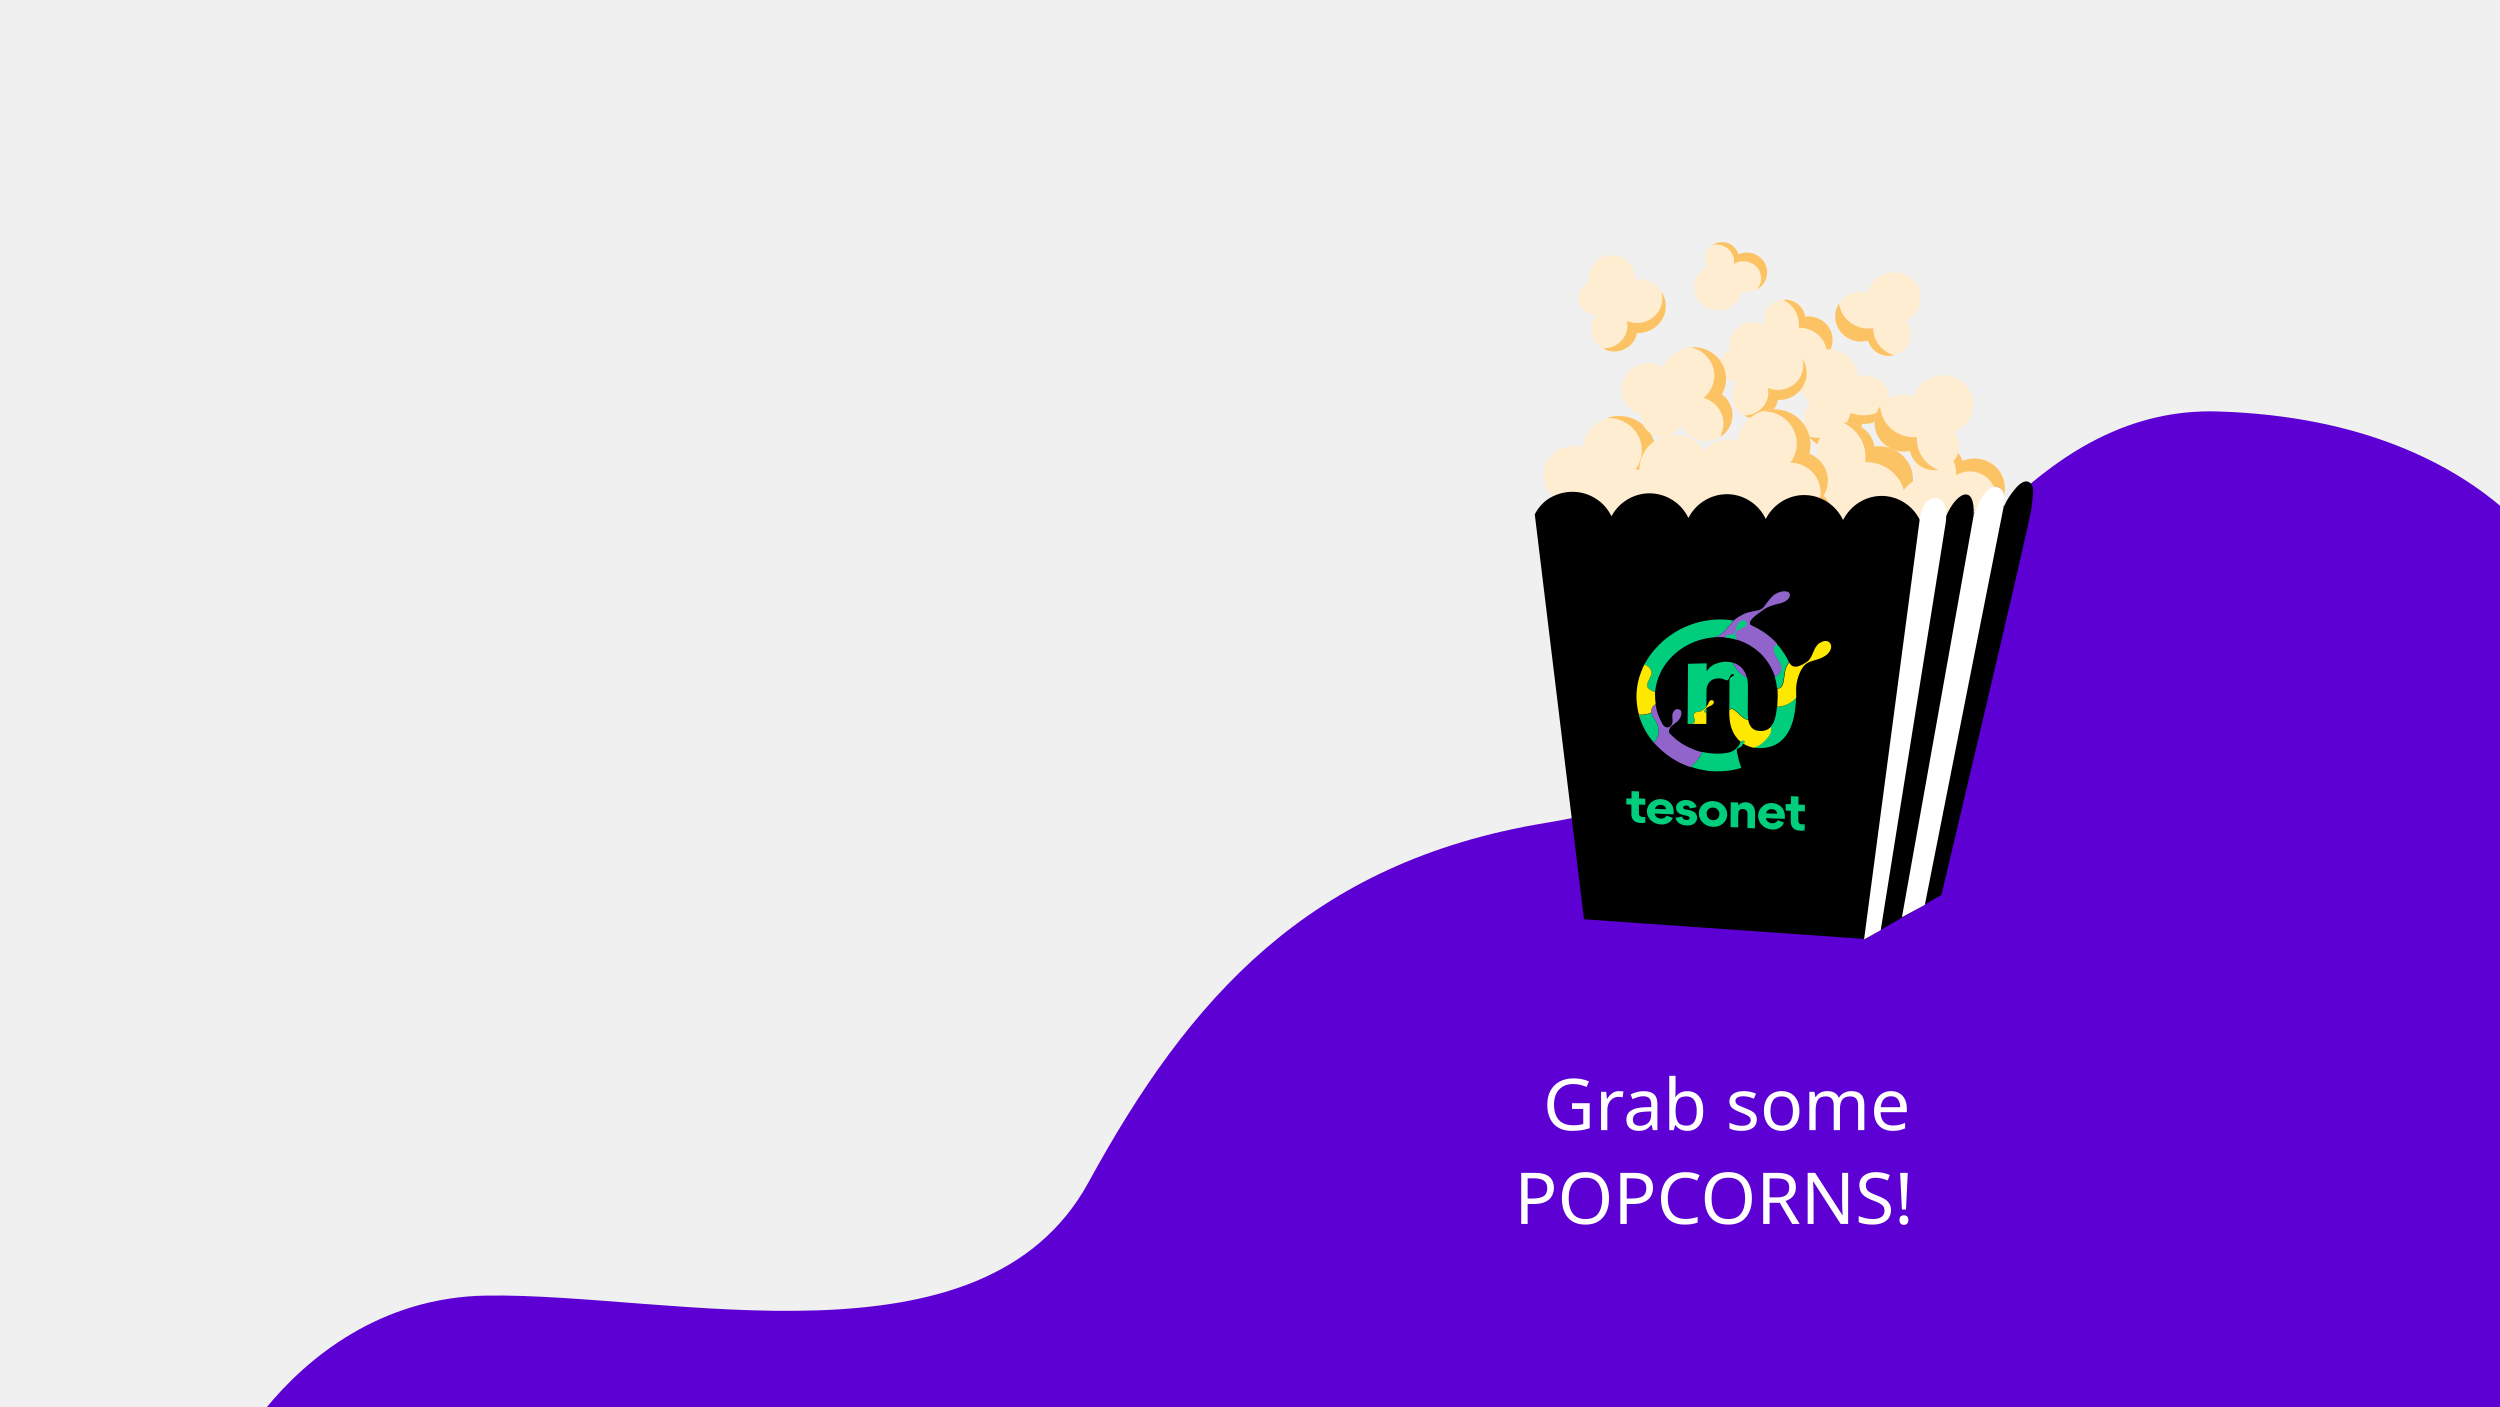
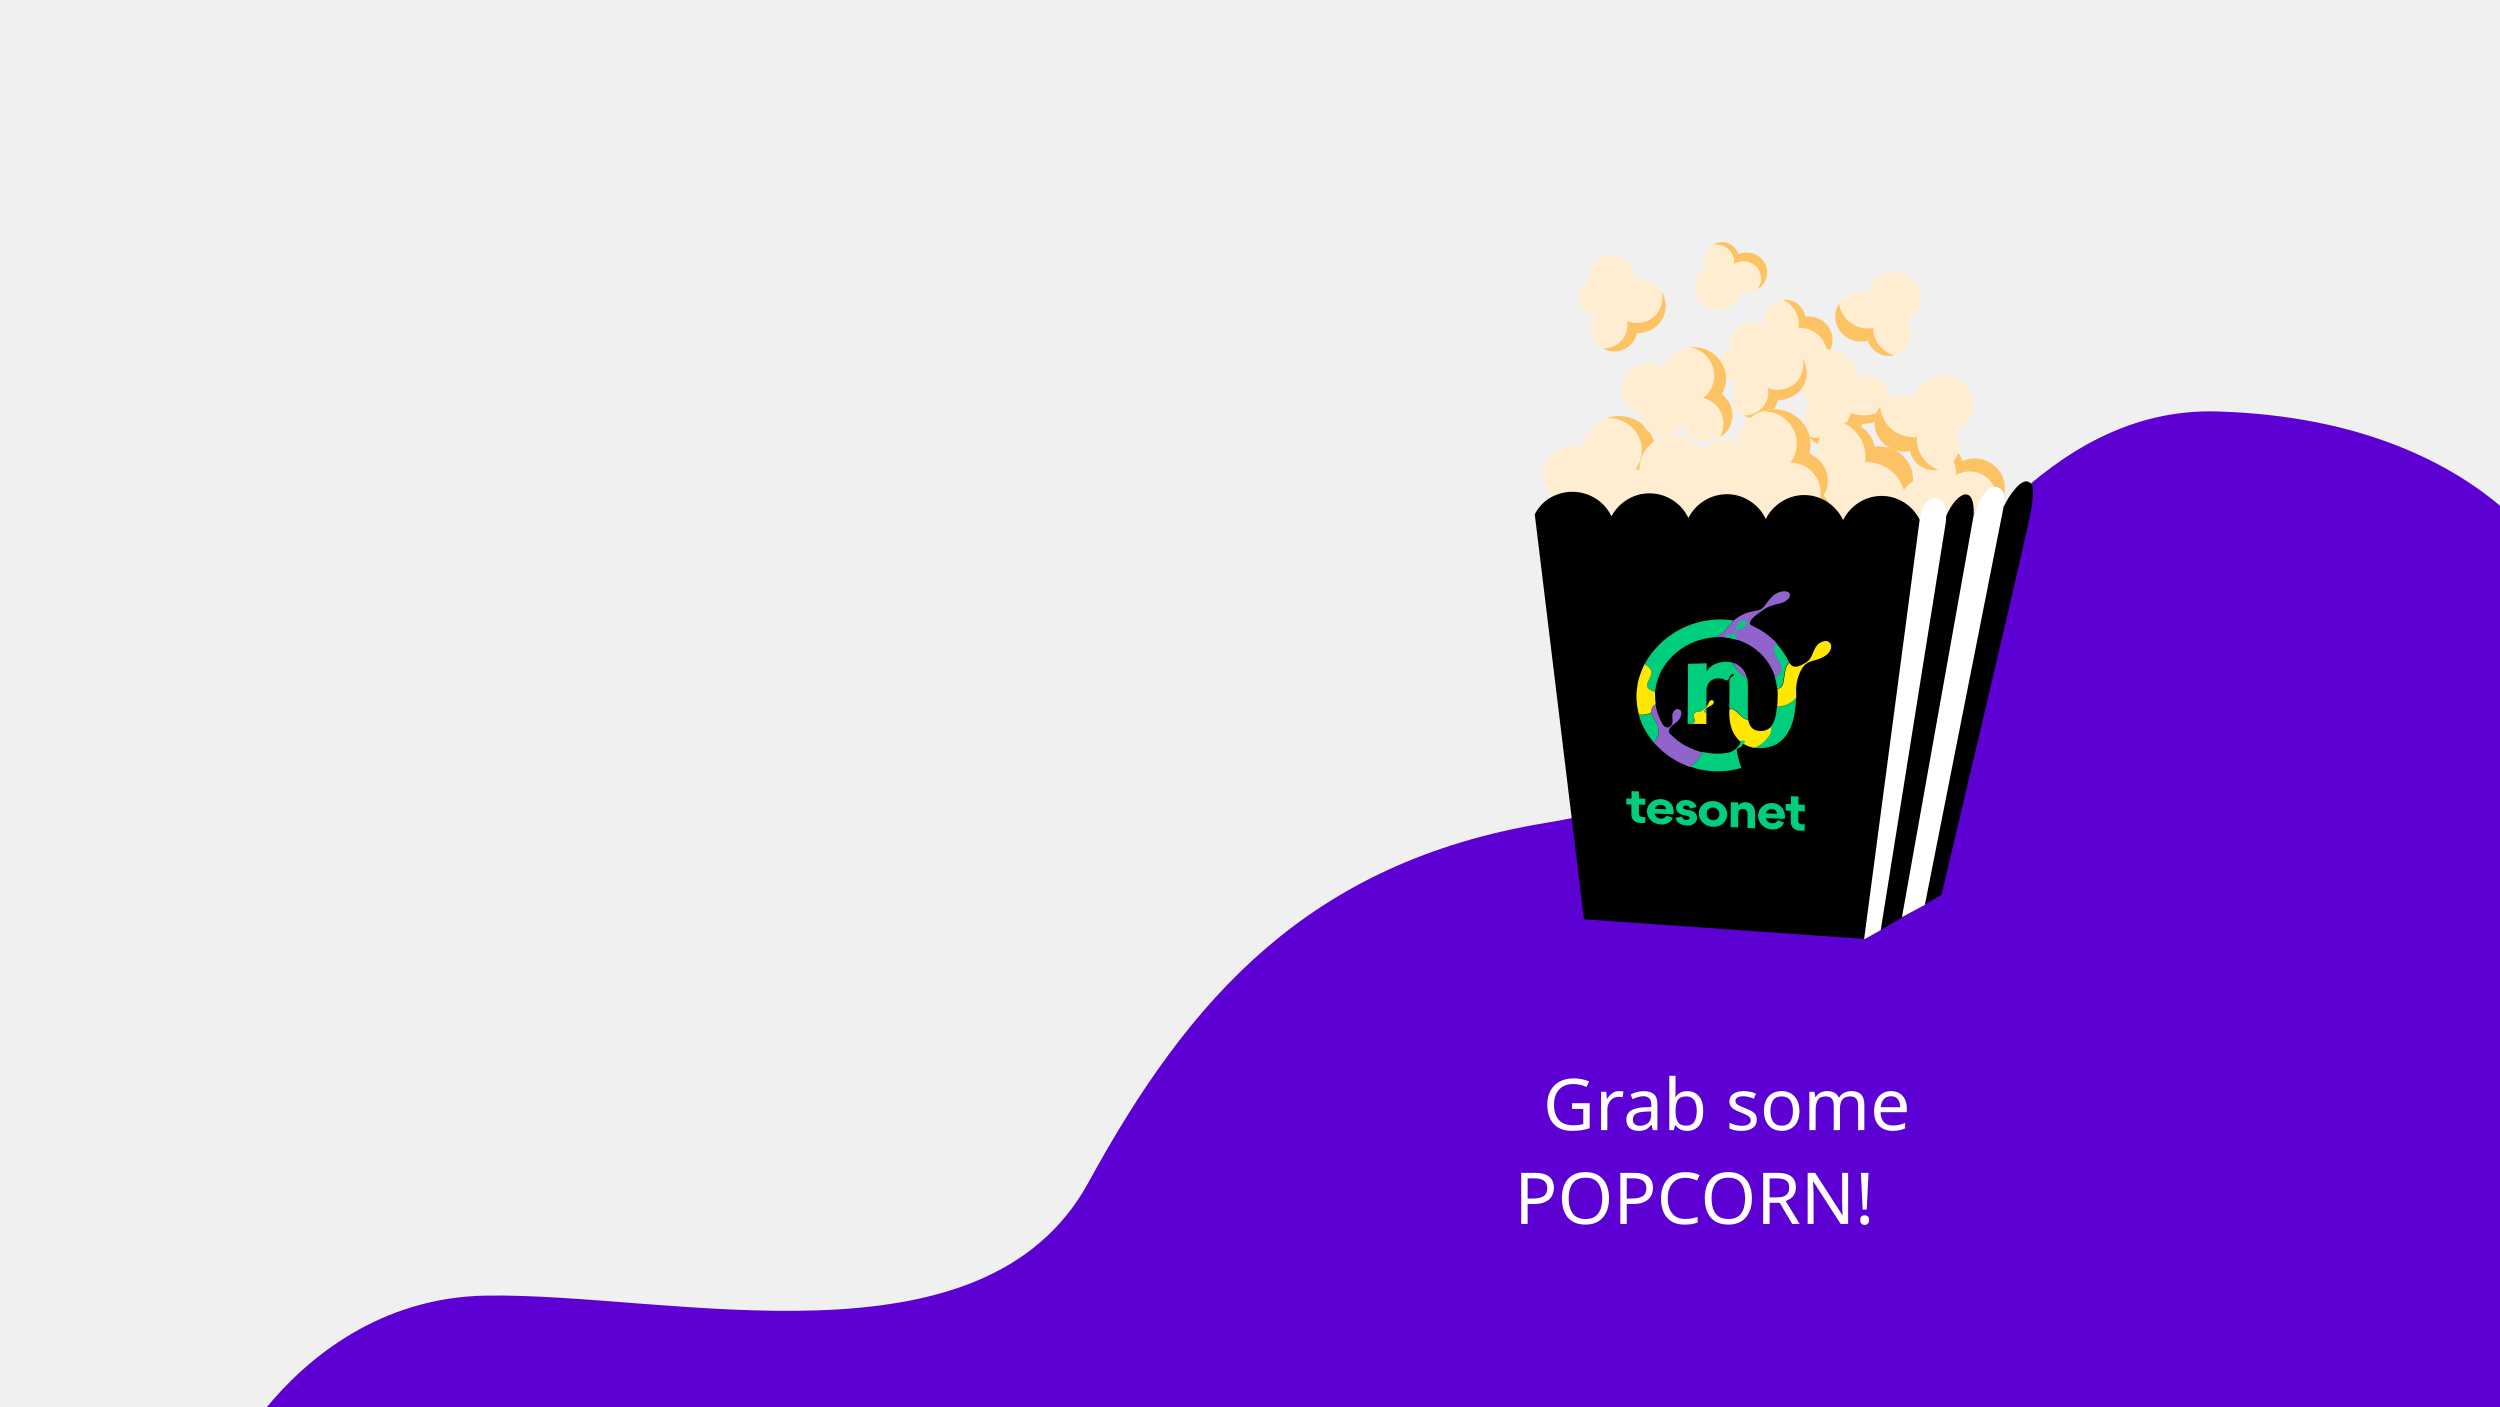
<svg xmlns="http://www.w3.org/2000/svg" version="1.1" id="Layer_1" x="0px" y="0px" viewBox="0 0 1920 1080" style="enable-background:new 0 0 1920 1080;" xml:space="preserve">
  <style type="text/css">
	.st0{fill:#FFFFFF;}
	.st1{fill:#5C00D3;}
	.st2{font-family:'GorditaBold';}
	.st3{font-size:54.915px;}
	.st4{fill:#FFEDD2;}
	.st5{fill:#FCC365;}
	.st6{fill:#00CE7C;}
	.st7{fill:#FFE800;}
	.st8{fill:#9164CC;}
	.st9{fill:#282828;stroke:#FFFFFF;stroke-miterlimit:10;}
	.st10{fill:none;}
	.st11{font-family:'GorditaRegular';}
	.st12{font-size:18px;}
	.st13{fill:#39E28D;}
	.st14{font-family:'GorditaMedium';}
	.st15{font-size:24px;}
	.st16{fill:#47B877;}
	.st17{fill:#7C00FF;}
</style>
  <path class="st1" d="M1923,390.9c-38.6-33.4-107.1-71.5-220-74.9c-132.8-3.9-207.1,131.1-261,180c-53.9,48.9-110.8,112.2-255,136  c-182,30-274,135-351,276c-81,148.3-320,85-462,87c-81.5,1.1-138,47.5-170.2,87H1923V390.9z" />
  <text transform="matrix(1 0 0 1 1162.965 867.9561)">
    <tspan x="22" y="0" class="st0 st2 st3">Grab some</tspan>
-     <tspan x="0" y="72" class="st0 st2 st3">POPCORNS!</tspan>
+     <tspan x="0" y="72" class="st0 st2 st3">POPCORN!</tspan>
  </text>
  <g>
    <g>
      <g>
        <path class="st4" d="M1386.3,243.1c-0.4-2.9-1.7-5.7-3.9-8c-5.8-6.3-15.8-6.8-22.3-1.2c-5.8,5-6.9,13.3-2.9,19.5     c-2.4,0.8-4.7,2-6.7,3.8c-7.9,6.9-8.5,18.6-1.5,26.2c7.1,7.6,19.2,8.3,27.1,1.4c2.4-2.1,4.1-4.7,5.2-7.4     c6.5,2.8,14.3,1.8,19.9-3.1c7.6-6.6,8.3-18,1.4-25.4C1398.4,244.3,1392.2,242.4,1386.3,243.1z" />
        <path class="st5" d="M1402.7,249c-4.3-4.6-10.4-6.6-16.3-5.8c-0.4-2.9-1.7-5.7-3.9-8c-3.5-3.8-8.5-5.5-13.3-5     c2.5,1.1,4.9,2.8,6.9,5c4.3,4.7,6,10.7,5.3,16.5c6-0.1,12,2.2,16.4,6.9c3.7,4,5.5,9.1,5.4,14.1     C1408.9,265.8,1408.9,255.7,1402.7,249z" />
      </g>
      <g>
        <path class="st4" d="M1430.2,325.5c3.6,0.4,7.4-0.2,10.8-1.9c9.4-4.6,13.2-15.8,8.4-24.9c-4.3-8.1-13.8-11.9-22.5-9.4     c-0.2-3-1-5.9-2.5-8.7c-5.8-11.1-19.7-15.5-31.2-9.9c-11.4,5.6-16,19.1-10.2,30.2c1.8,3.4,4.3,6.1,7.3,8.2     c-5.3,6.5-6.6,15.6-2.5,23.5c5.6,10.7,19.1,15,30.2,9.6C1424.9,338.8,1429.2,332.4,1430.2,325.5z" />
        <path class="st5" d="M1418,342.1c6.9-3.4,11.2-9.8,12.1-16.7c3.6,0.4,7.4-0.2,10.8-1.9c5.6-2.8,9.3-7.9,10.2-13.5     c-2.2,2.5-4.9,4.7-8.1,6.3c-7,3.4-14.8,3.5-21.6,0.8c-1.7,6.8-6.4,13-13.4,16.4c-6,3-12.6,3.4-18.6,1.8     C1395.8,344,1407.9,347.1,1418,342.1z" />
      </g>
      <g>
        <path class="st4" d="M1365.4,307.2c1.8,0.1,3.6-0.1,5.4-0.5c11.5-2.5,18.8-13.6,16.2-24.8c-2.4-10.4-12.6-17.2-23.3-16     c0.2-1.7,0.1-3.5-0.4-5.3c-2.1-9.2-11.6-14.9-21-12.8c-9.5,2.1-15.4,11.1-13.3,20.3c-6.1,2.3-9.7,8.6-8.3,14.9     c1.5,6.4,7.7,10.6,14.2,10c-3.7,4-5.4,9.5-4.1,15.1c2.1,9.2,11.6,14.9,21,12.8C1359.1,319.3,1364.2,313.8,1365.4,307.2z      M1344.7,287.6c0,0-0.1,0-0.1,0c0,0,0.1-0.1,0.1-0.1C1344.7,287.6,1344.7,287.6,1344.7,287.6z" />
        <g>
          <path class="st5" d="M1351.9,320.9c7.2-1.6,12.3-7.1,13.5-13.7c1.8,0.1,3.6-0.1,5.4-0.5c11.5-2.5,18.8-13.6,16.2-24.8      c-0.6-2.4-1.6-4.7-2.9-6.7c0.1,0.4,0.2,0.8,0.3,1.2c2.4,10.2-4.2,20.3-14.7,22.6c-4.2,0.9-8.3,0.5-12-1.1      c2,9.3-4.1,18.4-13.7,20.6c-1.1,0.2-2.2,0.4-3.3,0.4c-0.3,0.1-0.7,0.3-1,0.4C1343.3,321.2,1347.6,321.9,1351.9,320.9z" />
        </g>
      </g>
      <g>
        <path class="st4" d="M1439.5,343c-0.6-4.1-2.4-8-5.4-11.3c-8.2-8.9-22.3-9.6-31.4-1.7c-8.2,7.1-9.6,18.7-4.1,27.4     c-3.4,1.1-6.6,2.9-9.4,5.3c-11.1,9.6-12,26.2-2.1,36.9c9.9,10.8,27,11.7,38.1,2c3.4-3,5.8-6.5,7.3-10.4c9.1,3.9,20.1,2.5,28-4.3     c10.8-9.3,11.7-25.4,2-35.8C1456.5,344.7,1447.8,341.9,1439.5,343z" />
        <path class="st5" d="M1462.5,351.2c-6-6.5-14.7-9.3-23-8.2c-0.6-4.1-2.4-8-5.4-11.3c-4.9-5.3-11.9-7.7-18.7-7.1     c3.6,1.6,6.9,3.9,9.7,7c6.1,6.6,8.5,15.1,7.4,23.3c8.5-0.2,16.9,3.1,23,9.7c5.2,5.7,7.8,12.7,7.7,19.8     C1471.3,374.9,1471.3,360.7,1462.5,351.2z" />
      </g>
      <g>
        <path class="st4" d="M1377.7,372.6c-0.6-4.1-2.4-8-5.4-11.3c-8.2-8.9-22.3-9.6-31.4-1.7c-8.2,7.1-9.6,18.7-4.1,27.4     c-3.4,1.1-6.6,2.9-9.4,5.3c-11.1,9.6-12,26.2-2.1,36.9c9.9,10.8,27,11.7,38.1,2c3.4-3,5.8-6.5,7.3-10.4c9.1,3.9,20.1,2.5,28-4.3     c10.8-9.3,11.7-25.4,2-35.8C1394.7,374.3,1386,371.5,1377.7,372.6z" />
        <path class="st5" d="M1400.7,380.8c-6-6.5-14.7-9.3-23-8.2c-0.6-4.1-2.4-8-5.4-11.3c-4.9-5.3-11.9-7.7-18.7-7.1     c3.6,1.6,6.9,3.9,9.7,7c6.1,6.6,8.5,15.1,7.4,23.3c8.5-0.2,16.9,3.1,23,9.7c5.2,5.7,7.8,12.7,7.7,19.8     C1409.6,404.4,1409.5,390.3,1400.7,380.8z" />
      </g>
      <g>
        <path class="st4" d="M1270.6,353.6c0.6-2.2,0.9-4.5,0.9-6.8c0-15-12.5-27.3-28-27.3c-14.5,0-26.4,10.6-28,24.2     c-2.2-0.7-4.6-1.1-7.1-1.1c-12.7,0-23.1,10-23.1,22.3c0,12.3,10.2,22.3,22.9,22.4c1.2,8.2,8.5,14.6,17.3,14.6     c8.9,0,16.3-6.4,17.4-14.7c4.2,5.7,11,9.4,18.8,9.4c12.7,0,23.1-10,23.1-22.3C1284.8,365,1278.9,357,1270.6,353.6z M1238.6,373.5     c0,0.1,0,0.1,0,0.2c-0.1-0.1-0.1-0.1-0.2-0.2C1238.5,373.5,1238.6,373.5,1238.6,373.5z" />
        <g>
          <path class="st5" d="M1284.8,374.3c0-9.3-5.9-17.3-14.2-20.7c0.6-2.2,0.9-4.5,0.9-6.8c0-15-12.5-27.3-28-27.3      c-3.4,0-6.7,0.6-9.7,1.7c0.5,0,1.1-0.1,1.6-0.1c14.1,0,25.6,11.1,25.5,24.8c0,5.4-1.8,10.5-4.9,14.6      c12.9,0.2,23.2,10.4,23.2,22.9c0,1.4-0.1,2.8-0.4,4.2c0.1,0.5,0.2,0.9,0.2,1.4C1282.6,385.1,1284.8,379.9,1284.8,374.3z" />
        </g>
      </g>
      <g>
        <path class="st4" d="M1389.6,348.4c0.6-2.2,0.9-4.5,0.9-6.8c0-15-12.5-27.3-28-27.3c-14.5,0-26.4,10.6-28,24.2     c-2.2-0.7-4.6-1.1-7.1-1.1c-12.7,0-23.1,10-23.1,22.3c0,12.3,10.2,22.3,22.9,22.4c1.2,8.2,8.5,14.6,17.3,14.6     c8.9,0,16.3-6.4,17.4-14.7c4.2,5.7,11,9.4,18.8,9.4c12.7,0,23.1-10,23.1-22.3C1403.8,359.7,1398,351.7,1389.6,348.4z      M1357.7,368.3c0,0.1,0,0.1,0,0.2c-0.1-0.1-0.1-0.1-0.2-0.2C1357.6,368.3,1357.6,368.3,1357.7,368.3z" />
        <g>
          <path class="st5" d="M1403.8,369.1c0-9.3-5.9-17.3-14.2-20.7c0.6-2.2,0.9-4.5,0.9-6.8c0-15-12.5-27.3-28-27.3      c-3.4,0-6.7,0.6-9.7,1.7c0.5,0,1.1-0.1,1.6-0.1c14.1,0,25.6,11.1,25.5,24.8c0,5.4-1.8,10.5-4.9,14.6      c12.9,0.2,23.2,10.4,23.2,22.9c0,1.4-0.1,2.8-0.4,4.2c0.1,0.5,0.2,0.9,0.2,1.4C1401.6,379.9,1403.8,374.7,1403.8,369.1z" />
        </g>
      </g>
      <g>
        <path class="st4" d="M1322.5,302.8c1-1.8,1.8-3.7,2.4-5.7c3.5-13-4.5-26.3-17.9-29.7c-12.5-3.2-25.3,3.4-29.8,14.8     c-1.8-1.1-3.8-2-5.9-2.5c-11-2.8-22.3,3.6-25.2,14.3c-2.9,10.7,3.7,21.6,14.6,24.4c-0.9,7.4,4,14.5,11.6,16.4     c7.7,2,15.6-2,18.5-9c2.3,5.8,7.3,10.5,14,12.2c11,2.8,22.3-3.6,25.2-14.3C1332.1,315.8,1328.9,307.6,1322.5,302.8z      M1290.2,313.1c0,0,0,0.1,0,0.1c0-0.1-0.1-0.1-0.1-0.2C1290.1,313.1,1290.2,313.1,1290.2,313.1z" />
        <g>
          <path class="st5" d="M1329.9,323.8c2.2-8.1-1-16.3-7.5-21c1-1.8,1.8-3.7,2.4-5.7c3.5-13-4.5-26.3-17.9-29.7      c-2.9-0.7-5.9-1-8.8-0.7c0.5,0.1,0.9,0.2,1.4,0.3c12.2,3.1,19.5,15.2,16.3,27.1c-1.3,4.7-4,8.7-7.6,11.5      c11.1,3,17.7,14.1,14.7,24.9c-0.3,1.2-0.8,2.4-1.3,3.5c0,0.4-0.1,0.8-0.1,1.3C1325.5,332.7,1328.6,328.7,1329.9,323.8z" />
        </g>
      </g>
      <g>
        <path class="st4" d="M1507.1,354.1c-1.3-4.6-4.4-8.7-9-11.3c-9.2-5.1-20.9-2-26.2,6.9c-3.5,5.9-3.2,12.9,0,18.4     c-4.5,2.2-8.4,5.7-11,10.3c-7.4,12.5-2.9,28.5,10.1,35.7c12.9,7.2,29.4,2.8,36.8-9.7c1.5-2.6,2.6-5.4,3.1-8.2     c9.9,2.5,20.6-1.6,25.9-10.6c6.3-10.7,2.5-24.4-8.6-30.5C1521.4,351.4,1513.6,351.2,1507.1,354.1z" />
        <path class="st5" d="M1507.1,354.1c-1.3-4.6-4.4-8.7-9-11.3c-6.7-3.7-14.7-3.1-20.6,1c4.8-1.1,10-0.6,14.7,2     c7.2,4,10.9,11.7,10,19.2c6.1-3.7,14-4.1,20.6-0.4c9.6,5.3,12.9,17.2,7.5,26.5c-0.6,1-1.3,1.9-2,2.8c3.4-1.9,6.3-4.7,8.4-8.2     c6.3-10.7,2.5-24.4-8.6-30.5C1521.4,351.4,1513.6,351.2,1507.1,354.1z" />
      </g>
      <g>
        <path class="st4" d="M1335.1,195.3c-0.9-3.1-3-5.9-6.1-7.7c-6.2-3.5-14.2-1.4-17.8,4.7c-2.4,4-2.2,8.7,0,12.5     c-3,1.5-5.7,3.9-7.5,7c-5,8.5-2,19.3,6.8,24.2c8.8,4.9,20,1.9,25-6.6c1-1.8,1.7-3.6,2.1-5.5c6.7,1.7,14-1.1,17.6-7.1     c4.3-7.3,1.7-16.6-5.8-20.7C1344.8,193.5,1339.6,193.4,1335.1,195.3z" />
        <path class="st5" d="M1335.1,195.3c-0.9-3.1-3-5.9-6.1-7.7c-4.5-2.5-10-2.1-14,0.6c3.3-0.8,6.8-0.4,10,1.4     c4.9,2.7,7.4,7.9,6.7,13.1c4.1-2.5,9.5-2.8,14-0.3c6.5,3.6,8.8,11.7,5,18c-0.4,0.7-0.9,1.3-1.3,1.9c2.3-1.3,4.3-3.2,5.7-5.6     c4.3-7.3,1.7-16.6-5.8-20.7C1344.8,193.5,1339.6,193.4,1335.1,195.3z" />
      </g>
      <g>
        <path class="st4" d="M1309.8,405c4.1,1.1,8.5,1.2,12.8-0.2c11.7-3.6,18.2-15.7,14.5-27.1c-3.3-10.1-13.6-16.2-24.1-14.9     c0.4-3.4,0-7-1.1-10.5c-4.5-13.8-19.7-21.4-33.9-17c-14.2,4.4-22.1,19.1-17.6,32.8c1.4,4.2,3.8,7.8,6.8,10.7     c-7.4,6.4-10.7,16.7-7.5,26.5c4.4,13.3,19.1,20.7,32.8,16.5C1301.2,419.3,1307.4,412.8,1309.8,405z" />
        <path class="st5" d="M1292.6,422c8.6-2.6,14.8-9.2,17.2-17c4.1,1.1,8.5,1.2,12.8-0.2c7-2.2,12.2-7.4,14.4-13.7     c-3,2.5-6.5,4.5-10.5,5.7c-8.7,2.7-17.7,1.3-24.9-3c-3.3,7.6-9.9,13.7-18.6,16.4c-7.5,2.3-15.2,1.6-21.7-1.4     C1266.7,420,1280.1,425.8,1292.6,422z" />
      </g>
      <g>
        <path class="st4" d="M1466.8,346.3c0.8,3.5,2.5,6.7,5.3,9.4c7.6,7.2,19.7,7,27.1-0.3c6.6-6.5,7.2-16.6,1.9-23.8     c2.8-1.1,5.5-2.8,7.8-5.1c9-8.9,8.8-23.2-0.4-31.9c-9.2-8.7-23.9-8.5-32.9,0.4c-2.7,2.7-4.6,6-5.7,9.4     c-8.1-2.8-17.4-1.1-23.8,5.3c-8.7,8.6-8.5,22.5,0.4,30.9C1452.1,345.8,1459.7,347.7,1466.8,346.3z" />
        <path class="st5" d="M1446.5,340.6c5.6,5.3,13.2,7.2,20.3,5.8c0.8,3.5,2.5,6.7,5.3,9.4c4.5,4.3,10.7,6,16.5,5     c-3.2-1.2-6.2-3-8.7-5.5c-5.6-5.3-8.2-12.5-7.7-19.6c-7.3,0.6-14.8-1.7-20.4-7c-4.8-4.6-7.4-10.5-7.8-16.6     C1437.5,320.7,1438.4,332.9,1446.5,340.6z" />
      </g>
      <g>
        <path class="st4" d="M1434.6,261.6c0.9,3,2.7,5.7,5.3,7.9c7.1,5.8,17.7,4.9,23.7-2c5.3-6.1,5.2-15,0.1-20.9     c2.4-1.2,4.6-2.8,6.5-4.9c7.3-8.4,6.2-20.8-2.5-27.9c-8.6-7-21.5-6-28.8,2.4c-2.2,2.6-3.7,5.5-4.3,8.6c-7.2-2-15.3,0.2-20.5,6.1     c-7,8.1-6,20.2,2.4,27C1421.7,262.1,1428.5,263.3,1434.6,261.6z" />
        <path class="st5" d="M1416.5,257.8c5.2,4.3,12,5.5,18.1,3.8c0.9,3,2.7,5.7,5.3,7.9c4.3,3.5,9.8,4.6,14.8,3.4     c-2.9-0.8-5.6-2.2-8-4.2c-5.3-4.3-8-10.5-8.1-16.7c-6.3,1-13-0.6-18.3-4.9c-4.5-3.7-7.2-8.8-7.9-14     C1407.3,241,1408.9,251.6,1416.5,257.8z" />
      </g>
      <g>
        <path class="st4" d="M1257.2,255.8c1.8,0.1,3.6-0.1,5.4-0.5c11.5-2.5,18.8-13.6,16.2-24.8c-2.4-10.4-12.6-17.2-23.3-16     c0.2-1.7,0.1-3.5-0.4-5.3c-2.1-9.2-11.6-14.9-21-12.8c-9.5,2.1-15.4,11.1-13.3,20.3c-6.1,2.3-9.7,8.6-8.3,14.9     c1.5,6.4,7.7,10.6,14.2,10c-3.7,4-5.4,9.5-4.1,15.1c2.1,9.2,11.6,14.9,21,12.8C1250.9,268,1256,262.4,1257.2,255.8z      M1236.5,236.2c0,0-0.1,0-0.1,0c0-0.1,0.1-0.1,0.1-0.2C1236.5,236.2,1236.5,236.2,1236.5,236.2z" />
        <g>
          <path class="st5" d="M1243.7,269.5c7.2-1.6,12.3-7.1,13.5-13.7c1.8,0.1,3.6-0.1,5.4-0.5c11.5-2.5,18.8-13.6,16.2-24.8      c-0.6-2.4-1.6-4.7-2.9-6.7c0.1,0.4,0.2,0.8,0.3,1.2c2.4,10.2-4.2,20.3-14.7,22.6c-4.2,0.9-8.3,0.5-12-1.1      c2,9.3-4.1,18.4-13.7,20.6c-1.1,0.2-2.2,0.4-3.3,0.4c-0.3,0.1-0.7,0.3-1,0.4C1235.1,269.8,1239.4,270.5,1243.7,269.5z" />
        </g>
      </g>
    </g>
    <g>
      <path d="M1178.7,395l37.8,311l216.8,15.2l41.6-321c-2.7-5.7-6.8-10.6-12.1-14c-10.6-7-24.1-7.1-34.9-0.4c-5.3,3.3-9.6,8-12.4,13.6    c-2.7-5.7-6.9-10.5-12.1-13.9c-10.6-6.9-24.1-7.1-34.9-0.4c-5.3,3.3-9.6,7.9-12.4,13.5c-2.7-5.7-6.8-10.4-12.1-13.8    c-10.6-6.9-24.1-7-34.9-0.4c-5.3,3.2-9.6,7.9-12.4,13.4c-2.7-5.6-6.8-10.4-12.1-13.7c-10.6-6.8-24.1-7-34.9-0.4    c-5.1,3.1-9.3,7.5-12.1,12.8l0,0c-2.7-5.6-6.8-10.3-12.1-13.6c-5.2-3.3-11.2-5.1-17.4-5.2c-6.1-0.1-12.1,1.5-17.4,4.5    C1185.7,385,1181.5,389.6,1178.7,395" />
      <path d="M1472.7,413.3l-41.1,308.2l59.4-34.2c0,0,67.7-284.9,69.2-297.2c1-8,1.8-14.5,0.5-17.1c-2.6-5.3-7.9-4.2-13.7,3.2    c-2.8,3.6-5.6,7.2-7.9,12.8c0.2-5.1-0.3-9.2-1.6-11.8c-2.6-5.4-8-4.1-13.7,3.4c-2.8,3.7-5.6,8.8-8,14.5c0.2-5.2-0.3-9.4-1.6-12.1    c-2.6-5.5-8.4-4-14.2,3.8c-2.8,3.7-5.1,8.6-7.5,14.3v0c0.3-5.3-0.3-9.6-1.5-12.3c-1.3-2.7-3.2-3.8-5.7-3.2c-2.4,0.6-5.2,3-8.1,6.8    c-2.9,3.9-5.7,16.8-4.5,23.6" />
      <g>
        <path class="st6" d="M1258.8,607.8l-5.8-0.2l0,5.7l-4-0.1l0,4.6l3.9,0.1l0,7.2c0,3,1,6.7,7.2,7c0.7,0,2.1,0.1,3.5-0.3l0-4.4     c-1,0.1-1.2,0.1-2.1,0c-1.9-0.1-2.8-1.1-2.8-2.5l0-7l4.9,0.2l0-4.7l-4.9-0.2L1258.8,607.8z" />
        <path class="st6" d="M1275.5,613.7c-5.8-0.2-10.6,3.9-10.7,9.3c0,5.7,4.8,9.9,10.9,10.2c3.9,0.2,7.7-1.6,9-5.1l-4.8-1.7     c-0.7,1.5-2.6,2.4-4.2,2.3c-2.4-0.1-4.6-1.5-4.9-3.9l14.5,0.6c0.1-0.6,0.1-1.3,0.1-2C1285.5,617.9,1281.5,613.9,1275.5,613.7z      M1271,621.2c0.2-1.2,1.7-3.2,4.4-3.1c2.9,0.1,4.1,2,4.2,3.4L1271,621.2z" />
        <path class="st6" d="M1295.8,621.9c-2.1-0.3-3.1-0.6-3.1-1.8c0-0.8,0.9-1.5,2.3-1.5c1.7,0.1,2.6,1,2.9,2.3l5.1-1     c-0.4-2.1-2.7-5.4-7.9-5.5c-4.2-0.1-7.9,2.3-7.9,5.7c0,4.2,3.4,5.6,7.2,6.2c2.1,0.4,3.2,0.8,3.2,2c0,0.7-0.7,1.6-2.4,1.5     c-1.9-0.1-3.1-1.3-3.3-2.7l-5.1,1c0.3,2,2.5,5.6,8.4,5.9c5.5,0.3,8.1-2.7,8.2-5.9C1303.3,623.8,1299.7,622.4,1295.8,621.9z" />
        <path class="st6" d="M1315.7,615.2c-6.1-0.2-11,3.9-11,9.5c0,5.7,4.8,10.1,10.8,10.3c6,0.3,11-3.8,11-9.5     C1326.5,619.8,1321.7,615.4,1315.7,615.2z M1315.6,629.9c-2.7-0.1-4.9-2.2-4.9-5.1c0-2.8,2.2-4.7,4.9-4.6c2.7,0.1,4.9,2.2,4.9,5     C1320.5,628.1,1318.3,630,1315.6,629.9z" />
        <path class="st6" d="M1340.7,616.1c-0.8,0-4.1,0.1-5.7,2.7l0,0l0-2.5l-5.8-0.2l-0.1,19.1l5.8,0.3l0.1-10.6c0-2,1.1-3.7,3.6-3.6     c2.4,0.1,3.5,1.7,3.5,3.9l-0.1,10.7l5.8,0.3l0.1-12C1347.9,620.1,1345.8,616.3,1340.7,616.1z" />
        <path class="st6" d="M1360.9,616.7c-5.8-0.2-10.6,4.2-10.7,9.7c0,6,4.8,10.4,10.9,10.7c3.9,0.2,7.7-1.7,9-5.4l-4.8-1.8     c-0.7,1.6-2.6,2.5-4.2,2.4c-2.4-0.1-4.6-1.6-4.9-4l14.5,0.6c0.1-0.7,0.1-1.4,0.1-2.1C1370.8,621.1,1366.8,617,1360.9,616.7z      M1356.3,624.6c0.2-1.3,1.7-3.3,4.4-3.2c2.9,0.1,4.1,2.1,4.2,3.6L1356.3,624.6z" />
        <path class="st6" d="M1386.1,623.1l0-5l-4.9-0.2l0-6.2l-5.8-0.2l0,6.1l-4-0.1l0,5l3.9,0.2l0,7.8c0,3.2,1,7.2,7.2,7.5     c0.7,0,2.1,0.1,3.5-0.3l0-4.7c-1,0.1-1.2,0.1-2.1,0.1c-1.9-0.1-2.8-1.1-2.8-2.6l0-7.5L1386.1,623.1z" />
        <path class="st6" d="M1310.6,548.2l0-4.2c-0.8,0.7-1.5,1.5-1.6,2.6c0,0.3,0.3,0.6,1.2,1.4c0,0,0,0,0,0     C1310.4,548,1310.5,548.1,1310.6,548.2z" />
        <path class="st6" d="M1330.7,508.9c-1.8-0.5-3.8-0.7-6-0.7c-0.8,0-2.5,0.2-4.6,0.8c-0.4,0.1-0.9,0.3-1.3,0.4     c-0.2,0.1-0.4,0.2-0.7,0.2c-0.2,0.1-0.5,0.2-0.7,0.3c-0.3,0.1-0.6,0.3-0.9,0.4c-2.1,1.1-4.3,2.7-5.7,5.2l-0.1,0l0-6.1h0     l-14.3,0.4l0,0l-0.3,46.2l3.4,0l0,0c1.1-0.3,2.1-0.8,2.1-2.1c0.2-2.2-2.2-4.8,0.2-6.5c0.4-0.3,0.9-0.5,1.4-0.6     c0.4-0.1,0.9-0.2,1.3-0.3c0,0,0,0,0,0s0,0,0.1,0c0.1,0,0.3,0,0.4,0c0.5-0.1,1.2-0.2,1.5-0.3c1.6-1,3-2.2,4-3.5l0.1-12.4     c0-3.9,1.9-7.5,5.8-8.8c0.9-0.3,1.9-0.5,3.1-0.5c0,0,0,0,0,0c0.2,0,0.4,0,0.6,0c0.1,0,0.1,0,0.2,0c0.2,0,0.3,0,0.5,0     c0.1,0,0.1,0,0.2,0c0.4,0,0.8,0.1,1.2,0.2c0,0,0.1,0,0.1,0c0.2,0,0.3,0.1,0.5,0.1c0,0,0,0,0.1,0c0.4,0.1,0.7,0.3,1,0.4     c0,0,0,0,0,0c0.2,0.1,0.3,0.2,0.5,0.3c0,0,0,0,0,0c1.6,0.8,2.9,0.6,3.4-0.7c0.5-1.4,1.1-2.6,1.9-3.2c0.8-0.6,1.4-0.7,1.8,0     c0.4,0.7-0.6,1.2-1.6,1.7c-0.9,0.5-1.7,1.1-1.7,3.1c0,2,0,7,0,7l-0.1,15c1-0.8,2.3-1,3.5,0c4,2.4,6.3,7.1,11.1,8h0     c0-0.2-0.1-0.4-0.1-0.6c-0.2-1.4-0.3-3-0.3-4.8l0,0l0.1-21c0-2.1-0.2-4.1-0.7-6C1337.1,518.2,1333.2,514.1,1330.7,508.9z" />
        <path class="st6" d="M1269.9,551.2c-0.8-1.1-1.4-2.5-1.6-3.9c-3,1.5-6.3,2-9.7,1.7c2.2,7.9,6.2,15.2,11.6,21.4     C1274.5,565.3,1275.7,559.2,1269.9,551.2z" />
        <path class="st6" d="M1373.6,561.8c0.4-0.7,0.7-1.4,1.1-2.1c0.1-0.3,0.3-0.6,0.4-0.9c0.3-0.6,0.5-1.2,0.7-1.8     c0.2-0.6,0.5-1.3,0.7-1.9c0.2-0.7,0.4-1.3,0.6-2c0.2-0.7,0.4-1.4,0.5-2.2c1-4.2,1.6-9.1,1.7-14.8c-1,0.9-1.9,1.7-2.9,2.6     c-1.3,0.9-2.6,1.7-4.1,2.4c-2.4,1.1-5,1.7-7.6,1.8c-0.1,0.9-0.2,1.8-0.3,2.7c-0.1,0.4-0.1,0.8-0.2,1.2c-0.1,0.8-0.3,1.6-0.4,2.3     c-0.1,0.6-0.3,1.3-0.4,1.8c0,0.2-0.1,0.3-0.1,0.5c-0.3,1-0.6,2-1,2.8c-0.1,0.3-0.3,0.6-0.4,0.9c-0.2,0.3-0.3,0.6-0.5,0.9     c-0.4,0.7-0.8,1.3-1.3,1.9h0c-0.1,1.9-0.1,3.7-1,5.4c-0.8,1.5-1.3,2.8-2.3,3.9c-2.4,2.6-4.9,4.9-8.4,6.3c-0.5,0.2-1,0.4-1.5,0.6     l0,0c1.4,0.3,2.9,0.4,4.5,0.4C1359.4,574.7,1368,571.8,1373.6,561.8z" />
        <path class="st6" d="M1366.5,517.2c-0.9,1-1.9,1.8-3.1,2.5c-0.1,0.1-0.2,0.1-0.4,0.2c0.9,2.9,1.5,5.9,1.8,9     c2.1-0.1,3.8-1.7,4.4-4.1c1.4-5.4,0.8-12.5,4.8-16l0,0c-0.5-1.2-1.1-2.3-1.7-3.5c-0.6-1.1-1.3-2.2-2-3.3     c-0.2-0.3-0.4-0.6-0.6-0.9c-1.6-2.4-3.3-4.6-5.3-6.7v0c-1.8,1.5-3.1,3.3-2.4,5.8C1363.4,506.1,1371.1,511.1,1366.5,517.2z" />
        <path class="st6" d="M1265.1,511.5c2.5,1.5,4.2,4.5,2.8,7.3c-0.2,0.7-0.6,1.5-1,2.3c-1.3,2.7-3.4,5.6-0.7,7.8     c1.3,1.2,3.1,1.9,4.9,2.7l0,0c0.5-5.6,2.1-11,4.6-15.9c0.2-0.3,0.3-0.7,0.5-1c0.2-0.4,0.4-0.8,0.7-1.1c0.3-0.5,0.6-0.9,0.8-1.4     c8-12.6,22.3-21.5,38.7-22.7c0,0,0,0,0,0c6.4-1.3,10.2-7.5,13.7-11.3c0.3-0.5,0.8-1,1.4-1.6v0c-4.3-0.7-8.7-1-13.2-0.8     c-15.8,0.7-30.3,7-41.3,16.7c-0.7,0.6-1.4,1.3-2.1,2c0,0,0,0,0,0c-2.7,2.6-5.1,5.3-7.3,8.3c-0.1,0.2-0.3,0.4-0.4,0.6     c-0.6,0.8-1.1,1.6-1.7,2.5c-0.4,0.6-0.7,1.2-1.1,1.8c-0.3,0.5-0.5,0.9-0.8,1.4c-0.3,0.5-0.5,1-0.8,1.4l0,0     C1263.7,510.7,1264.4,511.1,1265.1,511.5z" />
        <g>
          <path class="st7" d="M1405.5,493.9c-2.1-2.6-5.4-1.7-8-0.1c-5.2,3.3-4.8,11.2-9.9,14.6c-0.3,0.2-0.5,0.4-0.8,0.5      c-0.8,0.5-1.7,1-2.5,1.5c-3.9,2-7.8,2.7-9.9-1.2l0,0c0-0.1-0.1-0.2-0.1-0.3c-2,1.8-2.9,4.4-3.4,7.3c-0.5,2.9-0.7,6-1.4,8.7      c-0.6,2.4-2.4,4.1-4.4,4.1c0.1,1.5,0.2,3.1,0.2,4.6c0,0,0,0,0,0c0,2.2-0.1,4.2-0.2,6c-0.1,1.1-0.1,2.2-0.2,3.2      c2.6-0.1,5.2-0.7,7.6-1.8c1.5-0.7,2.9-1.5,4.1-2.4c1-0.8,2-1.7,2.9-2.6c0-0.8,0-1.7,0-2.6c0,0,0,0,0,0c0,0,0,0,0,0      c0-1.1,0-2.2-0.1-3.2c0,0,0,0,0,0.1c-0.1-7.1,2.6-14.9,6-18.9c0.7-0.8,1.5-1.5,2.3-2c4.8-2.8,9.4-2.3,14.9-6.3      C1406,500.5,1407.4,496.4,1405.5,493.9z" />
          <path class="st7" d="M1356.6,560.6c-1.3,0.6-2.8,0.8-4.3,0.8c-4.2,0-6.9-1.5-8.4-4.6c-0.1-0.2-0.2-0.4-0.3-0.6      c-0.2-0.5-0.4-1.1-0.6-1.7c-0.1-0.2-0.1-0.5-0.2-0.8c0-0.2-0.1-0.4-0.1-0.6c-2.4-0.5-4.2-1.8-5.9-3.4c-1.7-1.6-3.3-3.3-5.2-4.5      c-1.2-1-2.5-0.8-3.5,0l0,2.7c0,3.4,0.4,6.5,1.1,9.3c0,0.1,0.1,0.3,0.1,0.4c0.4,1.5,0.9,2.9,1.6,4.3c0.3,0.6,0.5,1.1,0.8,1.6      c0.1,0.1,0.1,0.2,0.2,0.4c0.4,0.6,0.8,1.3,1.2,1.8c0.4,0.6,0.8,1.1,1.3,1.6c0,0.1,0.1,0.1,0.1,0.2c0.2,0.2,0.4,0.4,0.6,0.6      c0.6,0.6,1.2,1.2,1.9,1.7c0.3,0.2,0.6,0.5,0.9,0.7c0.3,0.2,0.6,0.4,1,0.7c2.4,1.5,5.1,2.5,8.1,3.1c0.5-0.2,1-0.4,1.5-0.6      c3.5-1.3,6-3.7,8.4-6.3c1-1.1,1.7-2.3,2.5-3.7c1-1.7,0.8-3.6,0.8-5.5C1359.1,559.2,1357.9,560.1,1356.6,560.6z" />
          <path class="st7" d="M1315.2,537.8c-1.3-0.5-2.4,0.6-2.8,1.6c-0.4,1.2-1,2.3-1.8,3.3c-0.3,0.3-0.6,0.7-0.9,1      c-1.7,1.5-2.4,2-3.2,2.5c-0.4,0.2-1.1,0.3-1.5,0.3c-0.1,0-0.3,0-0.4,0c0,0-0.1,0-0.1,0c-0.4,0.1-0.9,0.2-1.3,0.3      c-0.5,0.2-1,0.3-1.4,0.6c-2.3,1.7,0,4.3-0.2,6.5c0,1.2-1,1.7-2.1,2.1l11,0l0-8c-0.1-0.1-0.2-0.1-0.3-0.2c0,0,0,0,0,0      c-1-0.7-1.3-1.1-1.2-1.4c0.1-1,0.7-1.8,1.4-2.5c0.1,0,0.1-0.1,0.2-0.1c0.3-0.2,0.5-0.4,0.8-0.6c1.8-1.1,4.3-1.5,4.8-3.6      c0.1-0.4,0.1-0.7-0.1-1C1316,538.4,1315.7,538.1,1315.2,537.8z" />
          <path class="st7" d="M1271.1,531.6c-1.8-0.8-3.6-1.5-4.9-2.7c-2.6-2.2-0.6-5.1,0.7-7.8c0.4-0.8,0.7-1.6,1-2.3      c1.4-2.8-0.4-5.8-2.8-7.3c-0.7-0.4-1.5-0.9-2.2-1.2c-0.4,0.8-0.8,1.5-1.1,2.3c-0.4,0.8-0.7,1.6-1,2.4c-0.1,0.2-0.2,0.5-0.3,0.7      c-0.6,1.5-1.1,3-1.6,4.6c-0.2,0.8-0.4,1.6-0.6,2.3c-0.4,1.6-0.7,3.2-0.9,4.8c-0.1,0.8-0.2,1.6-0.3,2.4c-0.2,1.6-0.3,3.3-0.3,4.9      c0,1.8,0.1,3.6,0.3,5.4c0.2,1.8,0.4,3.5,0.8,5.3c0.2,1.2,0.5,2.3,0.8,3.4c3.4,0.3,6.7-0.2,9.7-1.7c-0.3-2.2,0.3-4.5,2.7-6      c0.1-0.1,0.3-0.2,0.5-0.2c-0.3-2.1-0.5-4.2-0.5-6.4C1271,533.6,1271.1,532.6,1271.1,531.6z" />
        </g>
        <g>
          <path class="st8" d="M1330.7,508.9c2.5,5.2,6.4,9.3,11,11.8c-0.1-0.3-0.2-0.7-0.3-1C1339.9,514.6,1336.4,510.5,1330.7,508.9z" />
          <path class="st8" d="M1354.5,468.2c3.8-2.8,8.8-3.9,12.9-4.9c3.9-1,8.2-3.9,7.1-7.3c-0.8-2.4-6.1-2.8-11.2,0.3      c-4.6,2.8-7.9,10.1-10.6,11.5c-3.2,1.7-8.8,1.5-13.3,3.7c-3.9,1.9-6.3,3.6-7.8,5c-0.6,0.6-1.1,1.1-1.4,1.6      c-3.6,3.9-7.3,10-13.7,11.3c0,0,0,0,0,0c0.6,0,1.2-0.1,1.9-0.1c12.6-0.5,24.4,3.9,33.3,12.2c5.4,5.2,9.3,11.4,11.5,18.4      c0.1-0.1,0.2-0.1,0.4-0.2c1.1-0.7,2.2-1.6,3.1-2.5c4.7-6-3.1-11-4.2-17c-0.7-2.5,0.5-4.3,2.4-5.8c-0.9-1-1.9-2-2.9-3      c-4.8-4.5-10.2-8.1-16.2-10.8v0c-2-0.8-2.2-2-1.5-3.5C1345.7,474.1,1351.9,470.1,1354.5,468.2z" />
          <path class="st8" d="M1303.5,576.6c-1.2-0.4-2.4-0.8-3.5-1.3c-1-0.4-2-0.9-3-1.3c-0.3-0.2-0.7-0.3-1-0.5      c-0.7-0.4-1.4-0.7-2.1-1.1c-0.6-0.3-1.1-0.7-1.7-1c-0.7-0.4-1.4-0.9-2.1-1.4c-0.6-0.4-1.3-0.9-1.9-1.4c-0.2-0.2-0.4-0.3-0.7-0.5      c-2-1.6-5-4.6-5.3-5c0,0,0,0,0,0c0,0,0,0,0,0c-0.2-0.3-1.6-1.9,1.4-5.3c0.1-0.1,0.1-0.2,0.2-0.2c0.5-0.5,1.3-1.1,2.1-1.7      c1.2-0.9,2.5-1.8,3.5-3.1c2-2.5,2.6-6.5,1-7.5c-3-2.1-5.2,0.7-5.8,2.7c-0.7,2.1,0.1,4.2-0.1,6.2c-0.1,0.9-0.3,1.9-1,2.8      c-0.2,0.2-0.3,0.4-0.5,0.6c-1.9,1.9-4.5,1.1-5.9-1.1c-0.3-0.5-0.5-0.9-0.8-1.4c0,0,0,0,0,0c-1.8-3.2-3.2-6.7-4.1-10.4      c-0.3-1.2-0.5-2.4-0.7-3.6c-0.2,0.1-0.3,0.1-0.5,0.2c-2.4,1.5-3,3.8-2.7,6c0.2,1.4,0.8,2.8,1.6,3.9c5.8,8.1,4.6,14.1,0.3,19.2      c0.4,0.5,0.8,1,1.3,1.4c0.6,0.7,1.3,1.4,2,2c0.7,0.7,1.4,1.3,2.1,2c0.7,0.6,1.4,1.3,2.2,1.9c0.4,0.3,0.7,0.6,1.1,0.9      c0.4,0.3,0.8,0.6,1.1,0.9c0.8,0.6,1.6,1.1,2.4,1.7c0.4,0.3,0.8,0.5,1.2,0.8c1.6,1.1,3.3,2,5,3c0.7,0.3,1.3,0.7,2,1      c0.4,0.2,0.9,0.4,1.3,0.6c0.7,0.3,1.4,0.6,2.1,0.9c0.6,0.3,1.3,0.5,1.9,0.8c0.8,0.3,1.5,0.6,2.3,0.8c0.6-0.5,1.3-1,1.9-1.5      c1.5-1.3,2.8-2.7,4-4.3c1.2-1.6,2.2-3.3,3-5c0.1-0.2,0.2-0.4,0.3-0.6c-0.7-0.2-1.4-0.3-2.1-0.5      C1304.6,576.9,1304,576.7,1303.5,576.6z" />
        </g>
        <path class="st6" d="M1338.8,571.1c0.5-0.2,1.1-0.2,1.3-0.9c0.1-0.4-0.1-1-0.8-1.4c-0.9-0.4-1.8,0.1-2.4,0.9     c-0.2,0.2-0.3,0.5-0.4,0.7c-0.5,1.5-1.8,3.3-3.5,4.8c-1.6,1.4-3.7,2.5-5.9,2.9l0,0c-3,0.5-6.1,0.8-9.2,0.7     c-3.6-0.1-7.1-0.5-10.4-1.3c-0.1,0.2-0.2,0.4-0.3,0.6c-0.8,1.7-1.8,3.4-3,5c-1.2,1.6-2.6,3-4,4.3c-0.6,0.5-1.3,1-1.9,1.5l0,0     c1.8,0.6,3.6,1.1,5.5,1.6c0.7,0.2,1.4,0.3,2.1,0.5c1.9,0.4,3.9,0.7,5.9,1c2,0.2,4,0.4,6.1,0.4c6.6,0.1,13.1-0.7,19.4-2.6v0     l-1.7-5.2v0v0c-1.5-5.9-1.8-8.2-1.8-8.5c0-0.4,0.1-0.6,0.2-0.8c0.3-0.5,0.8-0.5,1.7-1c2.5-1.4,2.3-1.3,2.8-2.9     C1338.4,571.3,1338.6,571.2,1338.8,571.1" />
        <g>
          <path class="st6" d="M1336.3,477.5c1.5-1.3,3.3-1.4,4.3-0.4c0.6,0.6,0.8,1.3,0.7,1.9c-0.1,1.1-1.1,2.2-2.2,2.9      c-0.1,0-0.1,0.1-0.2,0.1c-2.8,1.6-3.5,0.5-5.5,3.4c-1.9,2.9,0.4,4.3,0.4,5.9c-3.2-0.9-5.6-1.4-9-1.8c0-0.9,1.6-1.8,3.1-2.1      c1.6-0.4,3.5,0.4,4.6-1.6c0.6-1.1,0.8-2.5,1.2-4.1c0.2-0.8,0.6-1.7,1.1-2.6C1335.3,478.4,1335.8,477.9,1336.3,477.5z" />
        </g>
      </g>
      <path class="st0" d="M1474.2,399.9c0,0,1.5-17.4,12.3-17.3s7.8,18.9,7.8,18.9l-49.9,312.8l-12.8,7.2L1474.2,399.9z" />
      <path class="st0" d="M1515.9,395l-55.2,309.4l17.6-9.5l60.6-306.3c0,0,2.9-14.7-6.5-14.8S1515.9,395,1515.9,395z" />
    </g>
  </g>
</svg>
